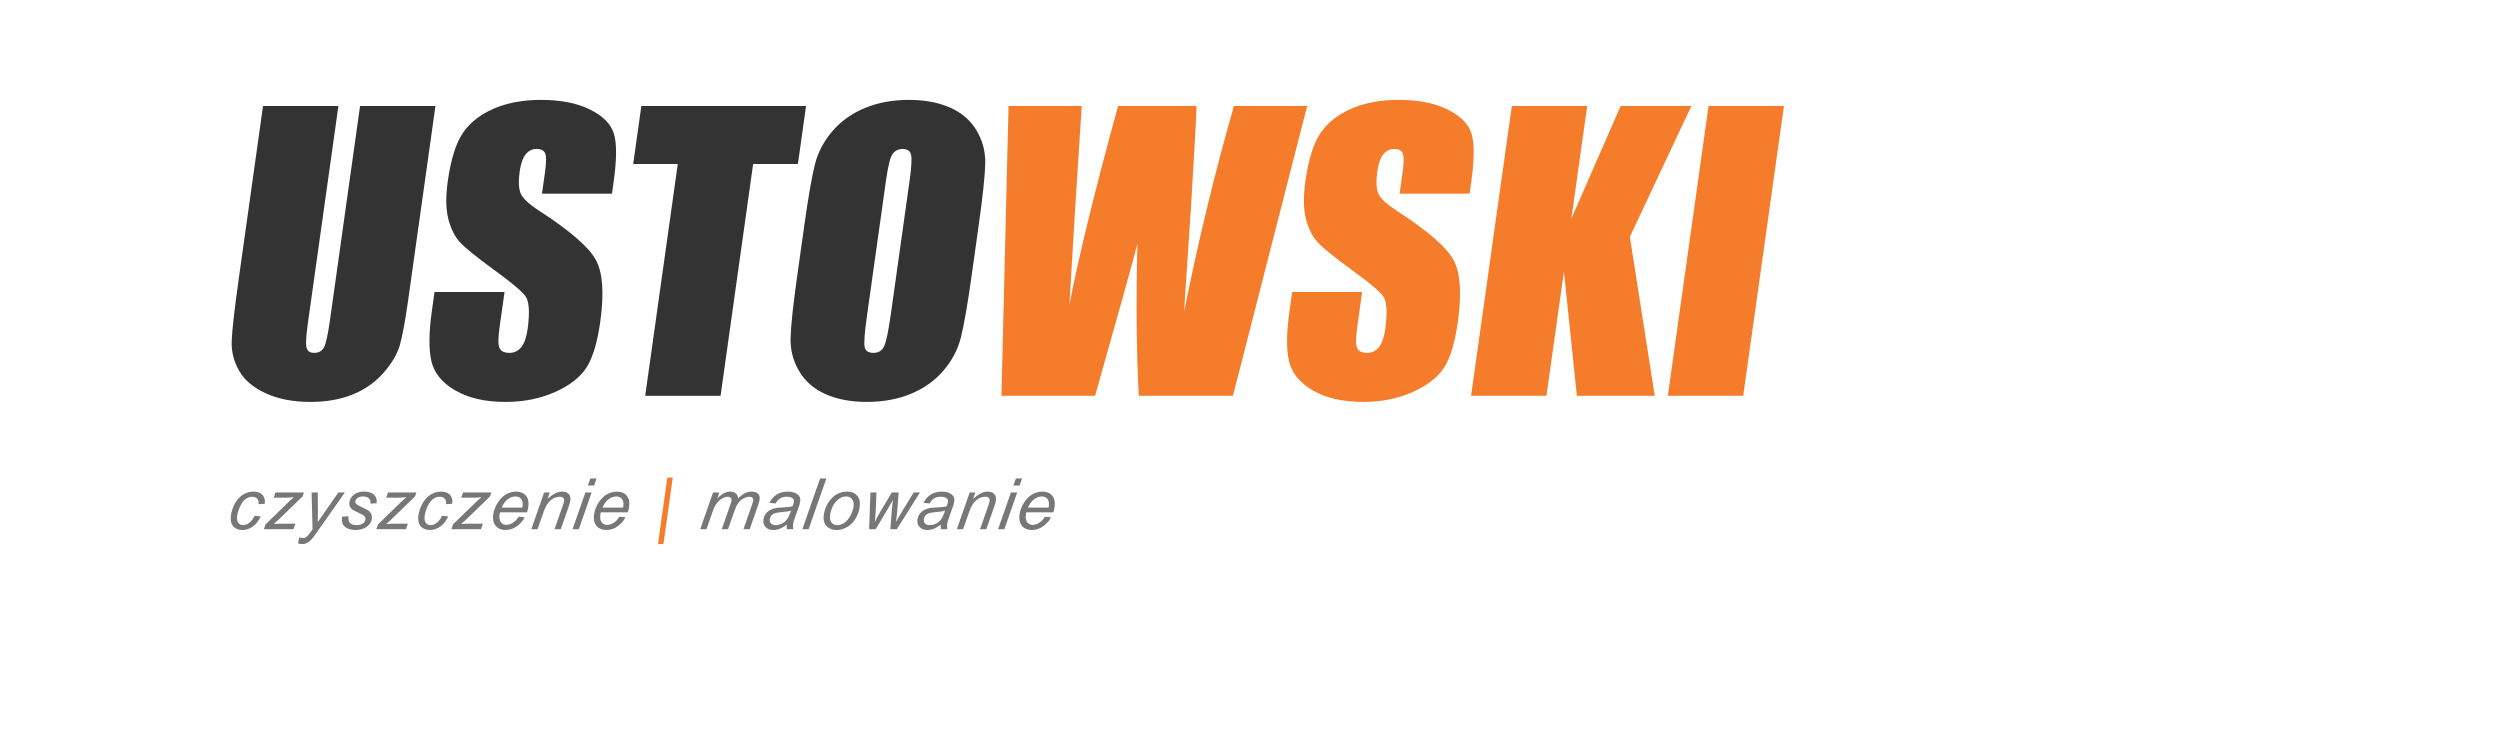
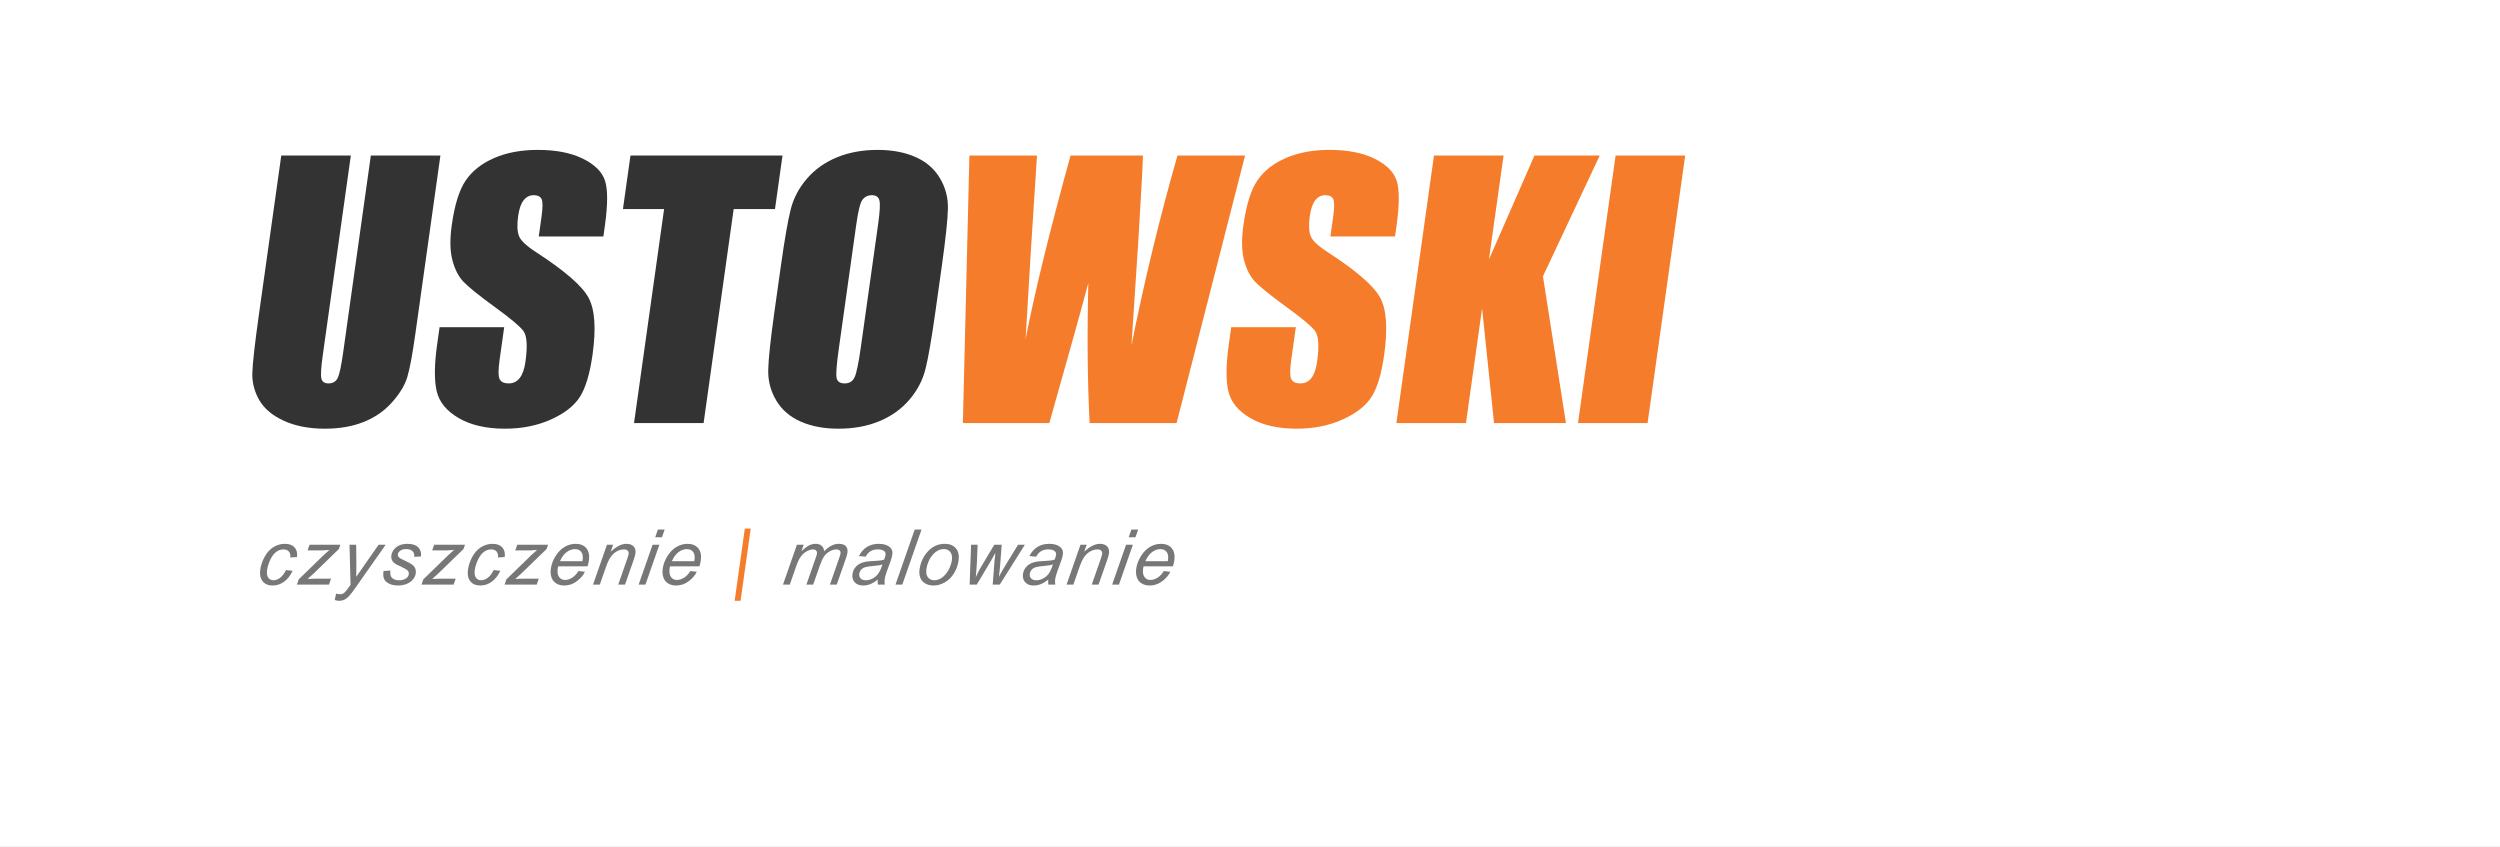
- <svg xmlns="http://www.w3.org/2000/svg" viewBox="0 0 600 180">
-   <rect width="600" height="180" fill="#ffffff" />
-   <path d="M1041 1619V537Q1041 353 1029.0 278.5Q1017 204 958.0 125.5Q899 47 802.5 6.5Q706 -34 575 -34Q430 -34 319.0 14.0Q208 62 153.0 139.0Q98 216 88.0 301.5Q78 387 78 661V1619H499V405Q499 299 510.5 269.5Q522 240 557 240Q597 240 608.5 272.5Q620 305 620 426V1619Z" transform="matrix(0.042969,0,0.006039,-0.042969,50.00,95.00)" fill="#333333" />
-   <path d="M976 1129H585V1249Q585 1333 570.0 1356.0Q555 1379 520 1379Q482 1379 462.5 1348.0Q443 1317 443 1254Q443 1173 465 1132Q486 1091 584 1033Q865 866 938 759Q1011 652 1011 414Q1011 241 970.5 159.0Q930 77 814.0 21.5Q698 -34 544 -34Q375 -34 255.5 30.0Q136 94 99.0 193.0Q62 292 62 474V580H453V383Q453 292 469.5 266.0Q486 240 528 240Q570 240 590.5 273.0Q611 306 611 371Q611 514 572 558Q532 602 375 705Q218 809 167.0 856.0Q116 903 82.5 986.0Q49 1069 49 1198Q49 1384 96.5 1470.0Q144 1556 250.0 1604.5Q356 1653 506 1653Q670 1653 785.5 1600.0Q901 1547 938.5 1466.5Q976 1386 976 1193Z" transform="matrix(0.042969,0,0.006039,-0.042969,98.12,95.00)" fill="#333333" />
-   <path d="M932 1619V1295H682V0H261V1295H12V1619Z" transform="matrix(0.042969,0,0.006039,-0.042969,143.63,95.00)" fill="#333333" />
-   <path d="M1046 671Q1046 427 1034.5 325.5Q1023 224 962.5 140.0Q902 56 799.0 11.0Q696 -34 559 -34Q429 -34 325.5 8.5Q222 51 159.0 136.0Q96 221 84.0 321.0Q72 421 72 671V948Q72 1192 83.5 1293.5Q95 1395 155.5 1479.0Q216 1563 319.0 1608.0Q422 1653 559 1653Q689 1653 792.5 1610.5Q896 1568 959.0 1483.0Q1022 1398 1034.0 1298.0Q1046 1198 1046 948ZM625 1203Q625 1316 612.5 1347.5Q600 1379 561 1379Q528 1379 510.5 1353.5Q493 1328 493 1203V447Q493 306 504.5 273.0Q516 240 558 240Q601 240 613.0 278.0Q625 316 625 459Z" transform="matrix(0.042969,0,0.006039,-0.042969,184.19,95.00)" fill="#333333" />
-   <path d="M1668 1619 1481 0H955Q883 373 828 848Q803 645 711 0H188L0 1619H409L452 1054L496 509Q519 932 612 1619H1050Q1059 1548 1096 1085L1142 470Q1177 1057 1259 1619Z" transform="matrix(0.042969,0,0.006039,-0.042969,232.27,95.00)" fill="#f57c2a" />
-   <path d="M976 1129H585V1249Q585 1333 570.0 1356.0Q555 1379 520 1379Q482 1379 462.5 1348.0Q443 1317 443 1254Q443 1173 465 1132Q486 1091 584 1033Q865 866 938 759Q1011 652 1011 414Q1011 241 970.5 159.0Q930 77 814.0 21.5Q698 -34 544 -34Q375 -34 255.5 30.0Q136 94 99.0 193.0Q62 292 62 474V580H453V383Q453 292 469.5 266.0Q486 240 528 240Q570 240 590.5 273.0Q611 306 611 371Q611 514 572 558Q532 602 375 705Q218 809 167.0 856.0Q116 903 82.5 986.0Q49 1069 49 1198Q49 1384 96.5 1470.0Q144 1556 250.0 1604.5Q356 1653 506 1653Q670 1653 785.5 1600.0Q901 1547 938.5 1466.5Q976 1386 976 1193Z" transform="matrix(0.042969,0,0.006039,-0.042969,303.95,95.00)" fill="#f57c2a" />
-   <path d="M1087 1619 846 888 1110 0H675L505 694V0H84V1619H505V990L692 1619Z" transform="matrix(0.042969,0,0.006039,-0.042969,349.45,95.00)" fill="#f57c2a" />
-   <path d="M505 1619V0H84V1619Z" transform="matrix(0.042969,0,0.006039,-0.042969,396.67,95.00)" fill="#f57c2a" />
-   <path d="M801 387 982 368Q914 169 788.5 72.5Q663 -24 503 -24Q330 -24 222.5 88.0Q115 200 115 401Q115 575 184.0 743.0Q253 911 381.5 998.5Q510 1086 675 1086Q846 1086 946.0 989.5Q1046 893 1046 734L868 722Q867 823 809.5 880.0Q752 937 658 937Q549 937 469.0 868.0Q389 799 343.5 658.5Q298 518 298 388Q298 252 358.0 184.0Q418 116 506 116Q594 116 674.5 183.0Q755 250 801 387Z" transform="matrix(0.008301,0,0.001167,-0.008301,54.00,127.00)" fill="#777777" />
-   <path d="M40 0 69 140 640 783Q701 851 776 924Q647 911 591 911H196L228 1062H1049L1025 948L449 301Q400 246 303 150Q454 159 510 159H928L895 0Z" transform="matrix(0.008301,0,0.001167,-0.008301,63.00,127.00)" fill="#777777" />
-   <path d="M0 -410 11 -240Q67 -256 120 -256Q175 -256 209 -231Q253 -198 305 -107L363 -3L186 1062H364L444 525Q468 366 485 207L960 1062H1149L472 -141Q374 -317 298.0 -374.0Q222 -431 123 -431Q60 -431 0 -410Z" transform="matrix(0.008301,0,0.001167,-0.008301,72.00,127.00)" fill="#777777" />
-   <path d="M85 363 266 374Q266 296 290.0 241.0Q314 186 378.5 151.0Q443 116 529 116Q649 116 709.0 164.0Q769 212 769 277Q769 324 733 366Q696 408 552.5 469.5Q409 531 369 556Q302 597 268.0 652.5Q234 708 234 780Q234 906 334.0 996.0Q434 1086 614 1086Q814 1086 918.5 993.5Q1023 901 1027 750L850 738Q846 834 782.0 890.0Q718 946 601 946Q507 946 455.0 903.0Q403 860 403 810Q403 760 448 722Q478 696 603 642Q811 552 865 500Q951 417 951 298Q951 219 902.5 143.0Q854 67 754.5 21.5Q655 -24 520 -24Q336 -24 207 67Q78 158 85 363Z" transform="matrix(0.008301,0,0.001167,-0.008301,81.00,127.00)" fill="#777777" />
-   <path d="M40 0 69 140 640 783Q701 851 776 924Q647 911 591 911H196L228 1062H1049L1025 948L449 301Q400 246 303 150Q454 159 510 159H928L895 0Z" transform="matrix(0.008301,0,0.001167,-0.008301,90.00,127.00)" fill="#777777" />
-   <path d="M801 387 982 368Q914 169 788.5 72.5Q663 -24 503 -24Q330 -24 222.5 88.0Q115 200 115 401Q115 575 184.0 743.0Q253 911 381.5 998.5Q510 1086 675 1086Q846 1086 946.0 989.5Q1046 893 1046 734L868 722Q867 823 809.5 880.0Q752 937 658 937Q549 937 469.0 868.0Q389 799 343.5 658.5Q298 518 298 388Q298 252 358.0 184.0Q418 116 506 116Q594 116 674.5 183.0Q755 250 801 387Z" transform="matrix(0.008301,0,0.001167,-0.008301,99.00,127.00)" fill="#777777" />
-   <path d="M40 0 69 140 640 783Q701 851 776 924Q647 911 591 911H196L228 1062H1049L1025 948L449 301Q400 246 303 150Q454 159 510 159H928L895 0Z" transform="matrix(0.008301,0,0.001167,-0.008301,108.00,127.00)" fill="#777777" />
-   <path d="M848 361 1024 343Q986 212 849.5 94.0Q713 -24 524 -24Q406 -24 307.5 30.5Q209 85 157.5 189.0Q106 293 106 426Q106 600 186.5 763.5Q267 927 395.0 1006.5Q523 1086 672 1086Q862 1086 975.5 968.0Q1089 850 1089 646Q1089 568 1075 486H293Q289 455 289 430Q289 281 357.5 202.5Q426 124 525 124Q618 124 708.0 185.0Q798 246 848 361ZM322 624H918Q919 652 919 664Q919 800 851.0 872.5Q783 945 676 945Q560 945 464.5 865.0Q369 785 322 624Z" transform="matrix(0.008301,0,0.001167,-0.008301,117.00,127.00)" fill="#777777" />
-   <path d="M68 0 290 1062H454L415 877Q522 986 615.0 1036.0Q708 1086 805 1086Q934 1086 1007.5 1016.0Q1081 946 1081 829Q1081 770 1055 643L920 0H739L880 673Q901 771 901 818Q901 871 864.5 904.0Q828 937 759 937Q620 937 511.5 837.0Q403 737 352 494L249 0Z" transform="matrix(0.008301,0,0.001167,-0.008301,126.95,127.00)" fill="#777777" />
-   <path d="M325 1261 368 1466H548L505 1261ZM61 0 283 1062H464L242 0Z" transform="matrix(0.008301,0,0.001167,-0.008301,136.91,127.00)" fill="#777777" />
-   <path d="M848 361 1024 343Q986 212 849.5 94.0Q713 -24 524 -24Q406 -24 307.5 30.5Q209 85 157.5 189.0Q106 293 106 426Q106 600 186.5 763.5Q267 927 395.0 1006.5Q523 1086 672 1086Q862 1086 975.5 968.0Q1089 850 1089 646Q1089 568 1075 486H293Q289 455 289 430Q289 281 357.5 202.5Q426 124 525 124Q618 124 708.0 185.0Q798 246 848 361ZM322 624H918Q919 652 919 664Q919 800 851.0 872.5Q783 945 676 945Q560 945 464.5 865.0Q369 785 322 624Z" transform="matrix(0.008301,0,0.001167,-0.008301,141.19,127.00)" fill="#777777" />
-   <path d="M188 -431V1491H345V-431Z" transform="matrix(0.008301,0,0.001167,-0.008301,156.86,127.00)" fill="#f57c2a" />
-   <path d="M67 0 289 1062H470L433 887Q534 1000 613.5 1043.0Q693 1086 786 1086Q885 1086 951.5 1033.5Q1018 981 1039 887Q1120 987 1209.5 1036.5Q1299 1086 1398 1086Q1531 1086 1597.5 1023.0Q1664 960 1664 846Q1664 797 1641 684L1498 0H1317L1463 702Q1482 788 1482 825Q1482 877 1449.0 907.0Q1416 937 1356 937Q1275 937 1191.0 888.0Q1107 839 1060.5 759.5Q1014 680 979 515L871 0H690L840 717Q856 790 856 821Q856 873 823.5 905.0Q791 937 739 937Q662 937 577.5 888.0Q493 839 440.0 751.5Q387 664 353 502L248 0Z" transform="matrix(0.008301,0,0.001167,-0.008301,167.50,127.00)" fill="#777777" />
-   <path d="M784 132Q690 51 603.0 13.5Q516 -24 417 -24Q270 -24 180.0 62.5Q90 149 90 284Q90 373 130.5 441.5Q171 510 238.0 551.5Q305 593 402 611Q463 623 633.5 630.0Q804 637 878 666Q899 740 899 789Q899 852 853 888Q790 938 669 938Q555 938 482.5 887.5Q410 837 377 744L194 760Q250 918 371.5 1002.0Q493 1086 678 1086Q875 1086 990 992Q1078 922 1078 810Q1078 725 1053 613L994 349Q966 223 966 144Q966 94 988 0H805Q790 52 784 132ZM851 538Q813 523 769.5 515.0Q726 507 624 498Q466 484 401.0 462.5Q336 441 303.0 394.0Q270 347 270 290Q270 214 322.5 165.0Q375 116 472 116Q562 116 645.0 163.5Q728 211 776.0 296.0Q824 381 851 538Z" transform="matrix(0.008301,0,0.001167,-0.008301,182.16,127.00)" fill="#777777" />
-   <path d="M54 0 360 1466H541L235 0Z" transform="matrix(0.008301,0,0.001167,-0.008301,192.12,127.00)" fill="#777777" />
-   <path d="M100 403Q100 714 283 918Q434 1086 679 1086Q871 1086 988.5 966.0Q1106 846 1106 642Q1106 459 1032.0 301.5Q958 144 821.5 60.0Q685 -24 534 -24Q410 -24 308.5 29.0Q207 82 153.5 179.0Q100 276 100 403ZM281 421Q281 271 353.0 193.5Q425 116 536 116Q594 116 651.0 139.5Q708 163 757.0 211.0Q806 259 840.5 320.5Q875 382 896 453Q927 552 927 643Q927 787 854.5 866.5Q782 946 672 946Q587 946 517.0 905.5Q447 865 390.5 787.0Q334 709 307.5 605.5Q281 502 281 421Z" transform="matrix(0.008301,0,0.001167,-0.008301,196.40,127.00)" fill="#777777" />
-   <path d="M270 0 159 1062H333L381 585L400 317Q402 287 406 196Q436 298 457.0 352.5Q478 407 524 508L777 1062H974L1009 531Q1017 410 1019 208Q1069 342 1182 580L1410 1062H1591L1072 0H884L844 623Q840 681 838 849Q797 742 741 618L460 0Z" transform="matrix(0.008301,0,0.001167,-0.008301,206.35,127.00)" fill="#777777" />
-   <path d="M784 132Q690 51 603.0 13.5Q516 -24 417 -24Q270 -24 180.0 62.5Q90 149 90 284Q90 373 130.5 441.5Q171 510 238.0 551.5Q305 593 402 611Q463 623 633.5 630.0Q804 637 878 666Q899 740 899 789Q899 852 853 888Q790 938 669 938Q555 938 482.5 887.5Q410 837 377 744L194 760Q250 918 371.5 1002.0Q493 1086 678 1086Q875 1086 990 992Q1078 922 1078 810Q1078 725 1053 613L994 349Q966 223 966 144Q966 94 988 0H805Q790 52 784 132ZM851 538Q813 523 769.5 515.0Q726 507 624 498Q466 484 401.0 462.5Q336 441 303.0 394.0Q270 347 270 290Q270 214 322.5 165.0Q375 116 472 116Q562 116 645.0 163.5Q728 211 776.0 296.0Q824 381 851 538Z" transform="matrix(0.008301,0,0.001167,-0.008301,219.13,127.00)" fill="#777777" />
-   <path d="M68 0 290 1062H454L415 877Q522 986 615.0 1036.0Q708 1086 805 1086Q934 1086 1007.5 1016.0Q1081 946 1081 829Q1081 770 1055 643L920 0H739L880 673Q901 771 901 818Q901 871 864.5 904.0Q828 937 759 937Q620 937 511.5 837.0Q403 737 352 494L249 0Z" transform="matrix(0.008301,0,0.001167,-0.008301,229.08,127.00)" fill="#777777" />
-   <path d="M325 1261 368 1466H548L505 1261ZM61 0 283 1062H464L242 0Z" transform="matrix(0.008301,0,0.001167,-0.008301,239.04,127.00)" fill="#777777" />
-   <path d="M848 361 1024 343Q986 212 849.5 94.0Q713 -24 524 -24Q406 -24 307.5 30.5Q209 85 157.5 189.0Q106 293 106 426Q106 600 186.5 763.5Q267 927 395.0 1006.5Q523 1086 672 1086Q862 1086 975.5 968.0Q1089 850 1089 646Q1089 568 1075 486H293Q289 455 289 430Q289 281 357.5 202.5Q426 124 525 124Q618 124 708.0 185.0Q798 246 848 361ZM322 624H918Q919 652 919 664Q919 800 851.0 872.5Q783 945 676 945Q560 945 464.5 865.0Q369 785 322 624Z" transform="matrix(0.008301,0,0.001167,-0.008301,243.31,127.00)" fill="#777777" />
+ <svg xmlns="http://www.w3.org/2000/svg" viewBox="0 0 650 220">
+   <rect width="650" height="220" fill="#ffffff" />
+   <path d="M1041 1619V537Q1041 353 1029.0 278.5Q1017 204 958.0 125.5Q899 47 802.5 6.5Q706 -34 575 -34Q430 -34 319.0 14.0Q208 62 153.0 139.0Q98 216 88.0 301.5Q78 387 78 661V1619H499V405Q499 299 510.5 269.5Q522 240 557 240Q597 240 608.5 272.5Q620 305 620 426V1619Z" transform="matrix(0.042969,0,0.006039,-0.042969,60.00,110.00)" fill="#333333" />
+   <path d="M976 1129H585V1249Q585 1333 570.0 1356.0Q555 1379 520 1379Q482 1379 462.5 1348.0Q443 1317 443 1254Q443 1173 465 1132Q486 1091 584 1033Q865 866 938 759Q1011 652 1011 414Q1011 241 970.5 159.0Q930 77 814.0 21.5Q698 -34 544 -34Q375 -34 255.5 30.0Q136 94 99.0 193.0Q62 292 62 474V580H453V383Q453 292 469.5 266.0Q486 240 528 240Q570 240 590.5 273.0Q611 306 611 371Q611 514 572 558Q532 602 375 705Q218 809 167.0 856.0Q116 903 82.5 986.0Q49 1069 49 1198Q49 1384 96.5 1470.0Q144 1556 250.0 1604.5Q356 1653 506 1653Q670 1653 785.5 1600.0Q901 1547 938.5 1466.5Q976 1386 976 1193Z" transform="matrix(0.042969,0,0.006039,-0.042969,108.12,110.00)" fill="#333333" />
+   <path d="M932 1619V1295H682V0H261V1295H12V1619Z" transform="matrix(0.042969,0,0.006039,-0.042969,153.63,110.00)" fill="#333333" />
+   <path d="M1046 671Q1046 427 1034.5 325.5Q1023 224 962.5 140.0Q902 56 799.0 11.0Q696 -34 559 -34Q429 -34 325.5 8.5Q222 51 159.0 136.0Q96 221 84.0 321.0Q72 421 72 671V948Q72 1192 83.5 1293.5Q95 1395 155.5 1479.0Q216 1563 319.0 1608.0Q422 1653 559 1653Q689 1653 792.5 1610.5Q896 1568 959.0 1483.0Q1022 1398 1034.0 1298.0Q1046 1198 1046 948ZM625 1203Q625 1316 612.5 1347.5Q600 1379 561 1379Q528 1379 510.5 1353.5Q493 1328 493 1203V447Q493 306 504.5 273.0Q516 240 558 240Q601 240 613.0 278.0Q625 316 625 459Z" transform="matrix(0.042969,0,0.006039,-0.042969,194.19,110.00)" fill="#333333" />
+   <path d="M1668 1619 1481 0H955Q883 373 828 848Q803 645 711 0H188L0 1619H409L452 1054L496 509Q519 932 612 1619H1050Q1059 1548 1096 1085L1142 470Q1177 1057 1259 1619Z" transform="matrix(0.042969,0,0.006039,-0.042969,242.27,110.00)" fill="#f57c2a" />
+   <path d="M976 1129H585V1249Q585 1333 570.0 1356.0Q555 1379 520 1379Q482 1379 462.5 1348.0Q443 1317 443 1254Q443 1173 465 1132Q486 1091 584 1033Q865 866 938 759Q1011 652 1011 414Q1011 241 970.5 159.0Q930 77 814.0 21.5Q698 -34 544 -34Q375 -34 255.5 30.0Q136 94 99.0 193.0Q62 292 62 474V580H453V383Q453 292 469.5 266.0Q486 240 528 240Q570 240 590.5 273.0Q611 306 611 371Q611 514 572 558Q532 602 375 705Q218 809 167.0 856.0Q116 903 82.5 986.0Q49 1069 49 1198Q49 1384 96.5 1470.0Q144 1556 250.0 1604.5Q356 1653 506 1653Q670 1653 785.5 1600.0Q901 1547 938.5 1466.5Q976 1386 976 1193Z" transform="matrix(0.042969,0,0.006039,-0.042969,313.95,110.00)" fill="#f57c2a" />
+   <path d="M1087 1619 846 888 1110 0H675L505 694V0H84V1619H505V990L692 1619Z" transform="matrix(0.042969,0,0.006039,-0.042969,359.45,110.00)" fill="#f57c2a" />
+   <path d="M505 1619V0H84V1619Z" transform="matrix(0.042969,0,0.006039,-0.042969,406.67,110.00)" fill="#f57c2a" />
+   <path d="M801 387 982 368Q914 169 788.5 72.5Q663 -24 503 -24Q330 -24 222.5 88.0Q115 200 115 401Q115 575 184.0 743.0Q253 911 381.5 998.5Q510 1086 675 1086Q846 1086 946.0 989.5Q1046 893 1046 734L868 722Q867 823 809.5 880.0Q752 937 658 937Q549 937 469.0 868.0Q389 799 343.5 658.5Q298 518 298 388Q298 252 358.0 184.0Q418 116 506 116Q594 116 674.5 183.0Q755 250 801 387Z" transform="matrix(0.009766,0,0.001372,-0.009766,66.00,152.00)" fill="#777777" />
+   <path d="M40 0 69 140 640 783Q701 851 776 924Q647 911 591 911H196L228 1062H1049L1025 948L449 301Q400 246 303 150Q454 159 510 159H928L895 0Z" transform="matrix(0.009766,0,0.001372,-0.009766,76.80,152.00)" fill="#777777" />
+   <path d="M0 -410 11 -240Q67 -256 120 -256Q175 -256 209 -231Q253 -198 305 -107L363 -3L186 1062H364L444 525Q468 366 485 207L960 1062H1149L472 -141Q374 -317 298.0 -374.0Q222 -431 123 -431Q60 -431 0 -410Z" transform="matrix(0.009766,0,0.001372,-0.009766,87.60,152.00)" fill="#777777" />
+   <path d="M85 363 266 374Q266 296 290.0 241.0Q314 186 378.5 151.0Q443 116 529 116Q649 116 709.0 164.0Q769 212 769 277Q769 324 733 366Q696 408 552.5 469.5Q409 531 369 556Q302 597 268.0 652.5Q234 708 234 780Q234 906 334.0 996.0Q434 1086 614 1086Q814 1086 918.5 993.5Q1023 901 1027 750L850 738Q846 834 782.0 890.0Q718 946 601 946Q507 946 455.0 903.0Q403 860 403 810Q403 760 448 722Q478 696 603 642Q811 552 865 500Q951 417 951 298Q951 219 902.5 143.0Q854 67 754.5 21.5Q655 -24 520 -24Q336 -24 207 67Q78 158 85 363Z" transform="matrix(0.009766,0,0.001372,-0.009766,98.40,152.00)" fill="#777777" />
+   <path d="M40 0 69 140 640 783Q701 851 776 924Q647 911 591 911H196L228 1062H1049L1025 948L449 301Q400 246 303 150Q454 159 510 159H928L895 0Z" transform="matrix(0.009766,0,0.001372,-0.009766,109.20,152.00)" fill="#777777" />
+   <path d="M801 387 982 368Q914 169 788.5 72.5Q663 -24 503 -24Q330 -24 222.5 88.0Q115 200 115 401Q115 575 184.0 743.0Q253 911 381.5 998.5Q510 1086 675 1086Q846 1086 946.0 989.5Q1046 893 1046 734L868 722Q867 823 809.5 880.0Q752 937 658 937Q549 937 469.0 868.0Q389 799 343.5 658.5Q298 518 298 388Q298 252 358.0 184.0Q418 116 506 116Q594 116 674.5 183.0Q755 250 801 387Z" transform="matrix(0.009766,0,0.001372,-0.009766,120.00,152.00)" fill="#777777" />
+   <path d="M40 0 69 140 640 783Q701 851 776 924Q647 911 591 911H196L228 1062H1049L1025 948L449 301Q400 246 303 150Q454 159 510 159H928L895 0Z" transform="matrix(0.009766,0,0.001372,-0.009766,130.80,152.00)" fill="#777777" />
+   <path d="M848 361 1024 343Q986 212 849.5 94.0Q713 -24 524 -24Q406 -24 307.5 30.5Q209 85 157.5 189.0Q106 293 106 426Q106 600 186.5 763.5Q267 927 395.0 1006.5Q523 1086 672 1086Q862 1086 975.5 968.0Q1089 850 1089 646Q1089 568 1075 486H293Q289 455 289 430Q289 281 357.5 202.5Q426 124 525 124Q618 124 708.0 185.0Q798 246 848 361ZM322 624H918Q919 652 919 664Q919 800 851.0 872.5Q783 945 676 945Q560 945 464.5 865.0Q369 785 322 624Z" transform="matrix(0.009766,0,0.001372,-0.009766,141.60,152.00)" fill="#777777" />
+   <path d="M68 0 290 1062H454L415 877Q522 986 615.0 1036.0Q708 1086 805 1086Q934 1086 1007.5 1016.0Q1081 946 1081 829Q1081 770 1055 643L920 0H739L880 673Q901 771 901 818Q901 871 864.5 904.0Q828 937 759 937Q620 937 511.5 837.0Q403 737 352 494L249 0Z" transform="matrix(0.009766,0,0.001372,-0.009766,153.52,152.00)" fill="#777777" />
+   <path d="M325 1261 368 1466H548L505 1261ZM61 0 283 1062H464L242 0Z" transform="matrix(0.009766,0,0.001372,-0.009766,165.45,152.00)" fill="#777777" />
+   <path d="M848 361 1024 343Q986 212 849.5 94.0Q713 -24 524 -24Q406 -24 307.5 30.5Q209 85 157.5 189.0Q106 293 106 426Q106 600 186.5 763.5Q267 927 395.0 1006.5Q523 1086 672 1086Q862 1086 975.5 968.0Q1089 850 1089 646Q1089 568 1075 486H293Q289 455 289 430Q289 281 357.5 202.5Q426 124 525 124Q618 124 708.0 185.0Q798 246 848 361ZM322 624H918Q919 652 919 664Q919 800 851.0 872.5Q783 945 676 945Q560 945 464.5 865.0Q369 785 322 624Z" transform="matrix(0.009766,0,0.001372,-0.009766,170.69,152.00)" fill="#777777" />
+   <path d="M188 -431V1491H345V-431Z" transform="matrix(0.009766,0,0.001372,-0.009766,189.77,152.00)" fill="#f57c2a" />
+   <path d="M67 0 289 1062H470L433 887Q534 1000 613.5 1043.0Q693 1086 786 1086Q885 1086 951.5 1033.5Q1018 981 1039 887Q1120 987 1209.5 1036.5Q1299 1086 1398 1086Q1531 1086 1597.5 1023.0Q1664 960 1664 846Q1664 797 1641 684L1498 0H1317L1463 702Q1482 788 1482 825Q1482 877 1449.0 907.0Q1416 937 1356 937Q1275 937 1191.0 888.0Q1107 839 1060.5 759.5Q1014 680 979 515L871 0H690L840 717Q856 790 856 821Q856 873 823.5 905.0Q791 937 739 937Q662 937 577.5 888.0Q493 839 440.0 751.5Q387 664 353 502L248 0Z" transform="matrix(0.009766,0,0.001372,-0.009766,202.92,152.00)" fill="#777777" />
+   <path d="M784 132Q690 51 603.0 13.5Q516 -24 417 -24Q270 -24 180.0 62.5Q90 149 90 284Q90 373 130.5 441.5Q171 510 238.0 551.5Q305 593 402 611Q463 623 633.5 630.0Q804 637 878 666Q899 740 899 789Q899 852 853 888Q790 938 669 938Q555 938 482.5 887.5Q410 837 377 744L194 760Q250 918 371.5 1002.0Q493 1086 678 1086Q875 1086 990 992Q1078 922 1078 810Q1078 725 1053 613L994 349Q966 223 966 144Q966 94 988 0H805Q790 52 784 132ZM851 538Q813 523 769.5 515.0Q726 507 624 498Q466 484 401.0 462.5Q336 441 303.0 394.0Q270 347 270 290Q270 214 322.5 165.0Q375 116 472 116Q562 116 645.0 163.5Q728 211 776.0 296.0Q824 381 851 538Z" transform="matrix(0.009766,0,0.001372,-0.009766,220.38,152.00)" fill="#777777" />
+   <path d="M54 0 360 1466H541L235 0Z" transform="matrix(0.009766,0,0.001372,-0.009766,232.30,152.00)" fill="#777777" />
+   <path d="M100 403Q100 714 283 918Q434 1086 679 1086Q871 1086 988.5 966.0Q1106 846 1106 642Q1106 459 1032.0 301.5Q958 144 821.5 60.0Q685 -24 534 -24Q410 -24 308.5 29.0Q207 82 153.5 179.0Q100 276 100 403ZM281 421Q281 271 353.0 193.5Q425 116 536 116Q594 116 651.0 139.5Q708 163 757.0 211.0Q806 259 840.5 320.5Q875 382 896 453Q927 552 927 643Q927 787 854.5 866.5Q782 946 672 946Q587 946 517.0 905.5Q447 865 390.5 787.0Q334 709 307.5 605.5Q281 502 281 421Z" transform="matrix(0.009766,0,0.001372,-0.009766,237.55,152.00)" fill="#777777" />
+   <path d="M270 0 159 1062H333L381 585L400 317Q402 287 406 196Q436 298 457.0 352.5Q478 407 524 508L777 1062H974L1009 531Q1017 410 1019 208Q1069 342 1182 580L1410 1062H1591L1072 0H884L844 623Q840 681 838 849Q797 742 741 618L460 0Z" transform="matrix(0.009766,0,0.001372,-0.009766,249.47,152.00)" fill="#777777" />
+   <path d="M784 132Q690 51 603.0 13.5Q516 -24 417 -24Q270 -24 180.0 62.5Q90 149 90 284Q90 373 130.5 441.5Q171 510 238.0 551.5Q305 593 402 611Q463 623 633.5 630.0Q804 637 878 666Q899 740 899 789Q899 852 853 888Q790 938 669 938Q555 938 482.5 887.5Q410 837 377 744L194 760Q250 918 371.5 1002.0Q493 1086 678 1086Q875 1086 990 992Q1078 922 1078 810Q1078 725 1053 613L994 349Q966 223 966 144Q966 94 988 0H805Q790 52 784 132ZM851 538Q813 523 769.5 515.0Q726 507 624 498Q466 484 401.0 462.5Q336 441 303.0 394.0Q270 347 270 290Q270 214 322.5 165.0Q375 116 472 116Q562 116 645.0 163.5Q728 211 776.0 296.0Q824 381 851 538Z" transform="matrix(0.009766,0,0.001372,-0.009766,264.71,152.00)" fill="#777777" />
+   <path d="M68 0 290 1062H454L415 877Q522 986 615.0 1036.0Q708 1086 805 1086Q934 1086 1007.5 1016.0Q1081 946 1081 829Q1081 770 1055 643L920 0H739L880 673Q901 771 901 818Q901 871 864.5 904.0Q828 937 759 937Q620 937 511.5 837.0Q403 737 352 494L249 0Z" transform="matrix(0.009766,0,0.001372,-0.009766,276.64,152.00)" fill="#777777" />
+   <path d="M325 1261 368 1466H548L505 1261ZM61 0 283 1062H464L242 0Z" transform="matrix(0.009766,0,0.001372,-0.009766,288.56,152.00)" fill="#777777" />
+   <path d="M848 361 1024 343Q986 212 849.5 94.0Q713 -24 524 -24Q406 -24 307.5 30.5Q209 85 157.5 189.0Q106 293 106 426Q106 600 186.5 763.5Q267 927 395.0 1006.5Q523 1086 672 1086Q862 1086 975.5 968.0Q1089 850 1089 646Q1089 568 1075 486H293Q289 455 289 430Q289 281 357.5 202.5Q426 124 525 124Q618 124 708.0 185.0Q798 246 848 361ZM322 624H918Q919 652 919 664Q919 800 851.0 872.5Q783 945 676 945Q560 945 464.5 865.0Q369 785 322 624Z" transform="matrix(0.009766,0,0.001372,-0.009766,293.80,152.00)" fill="#777777" />
</svg>
